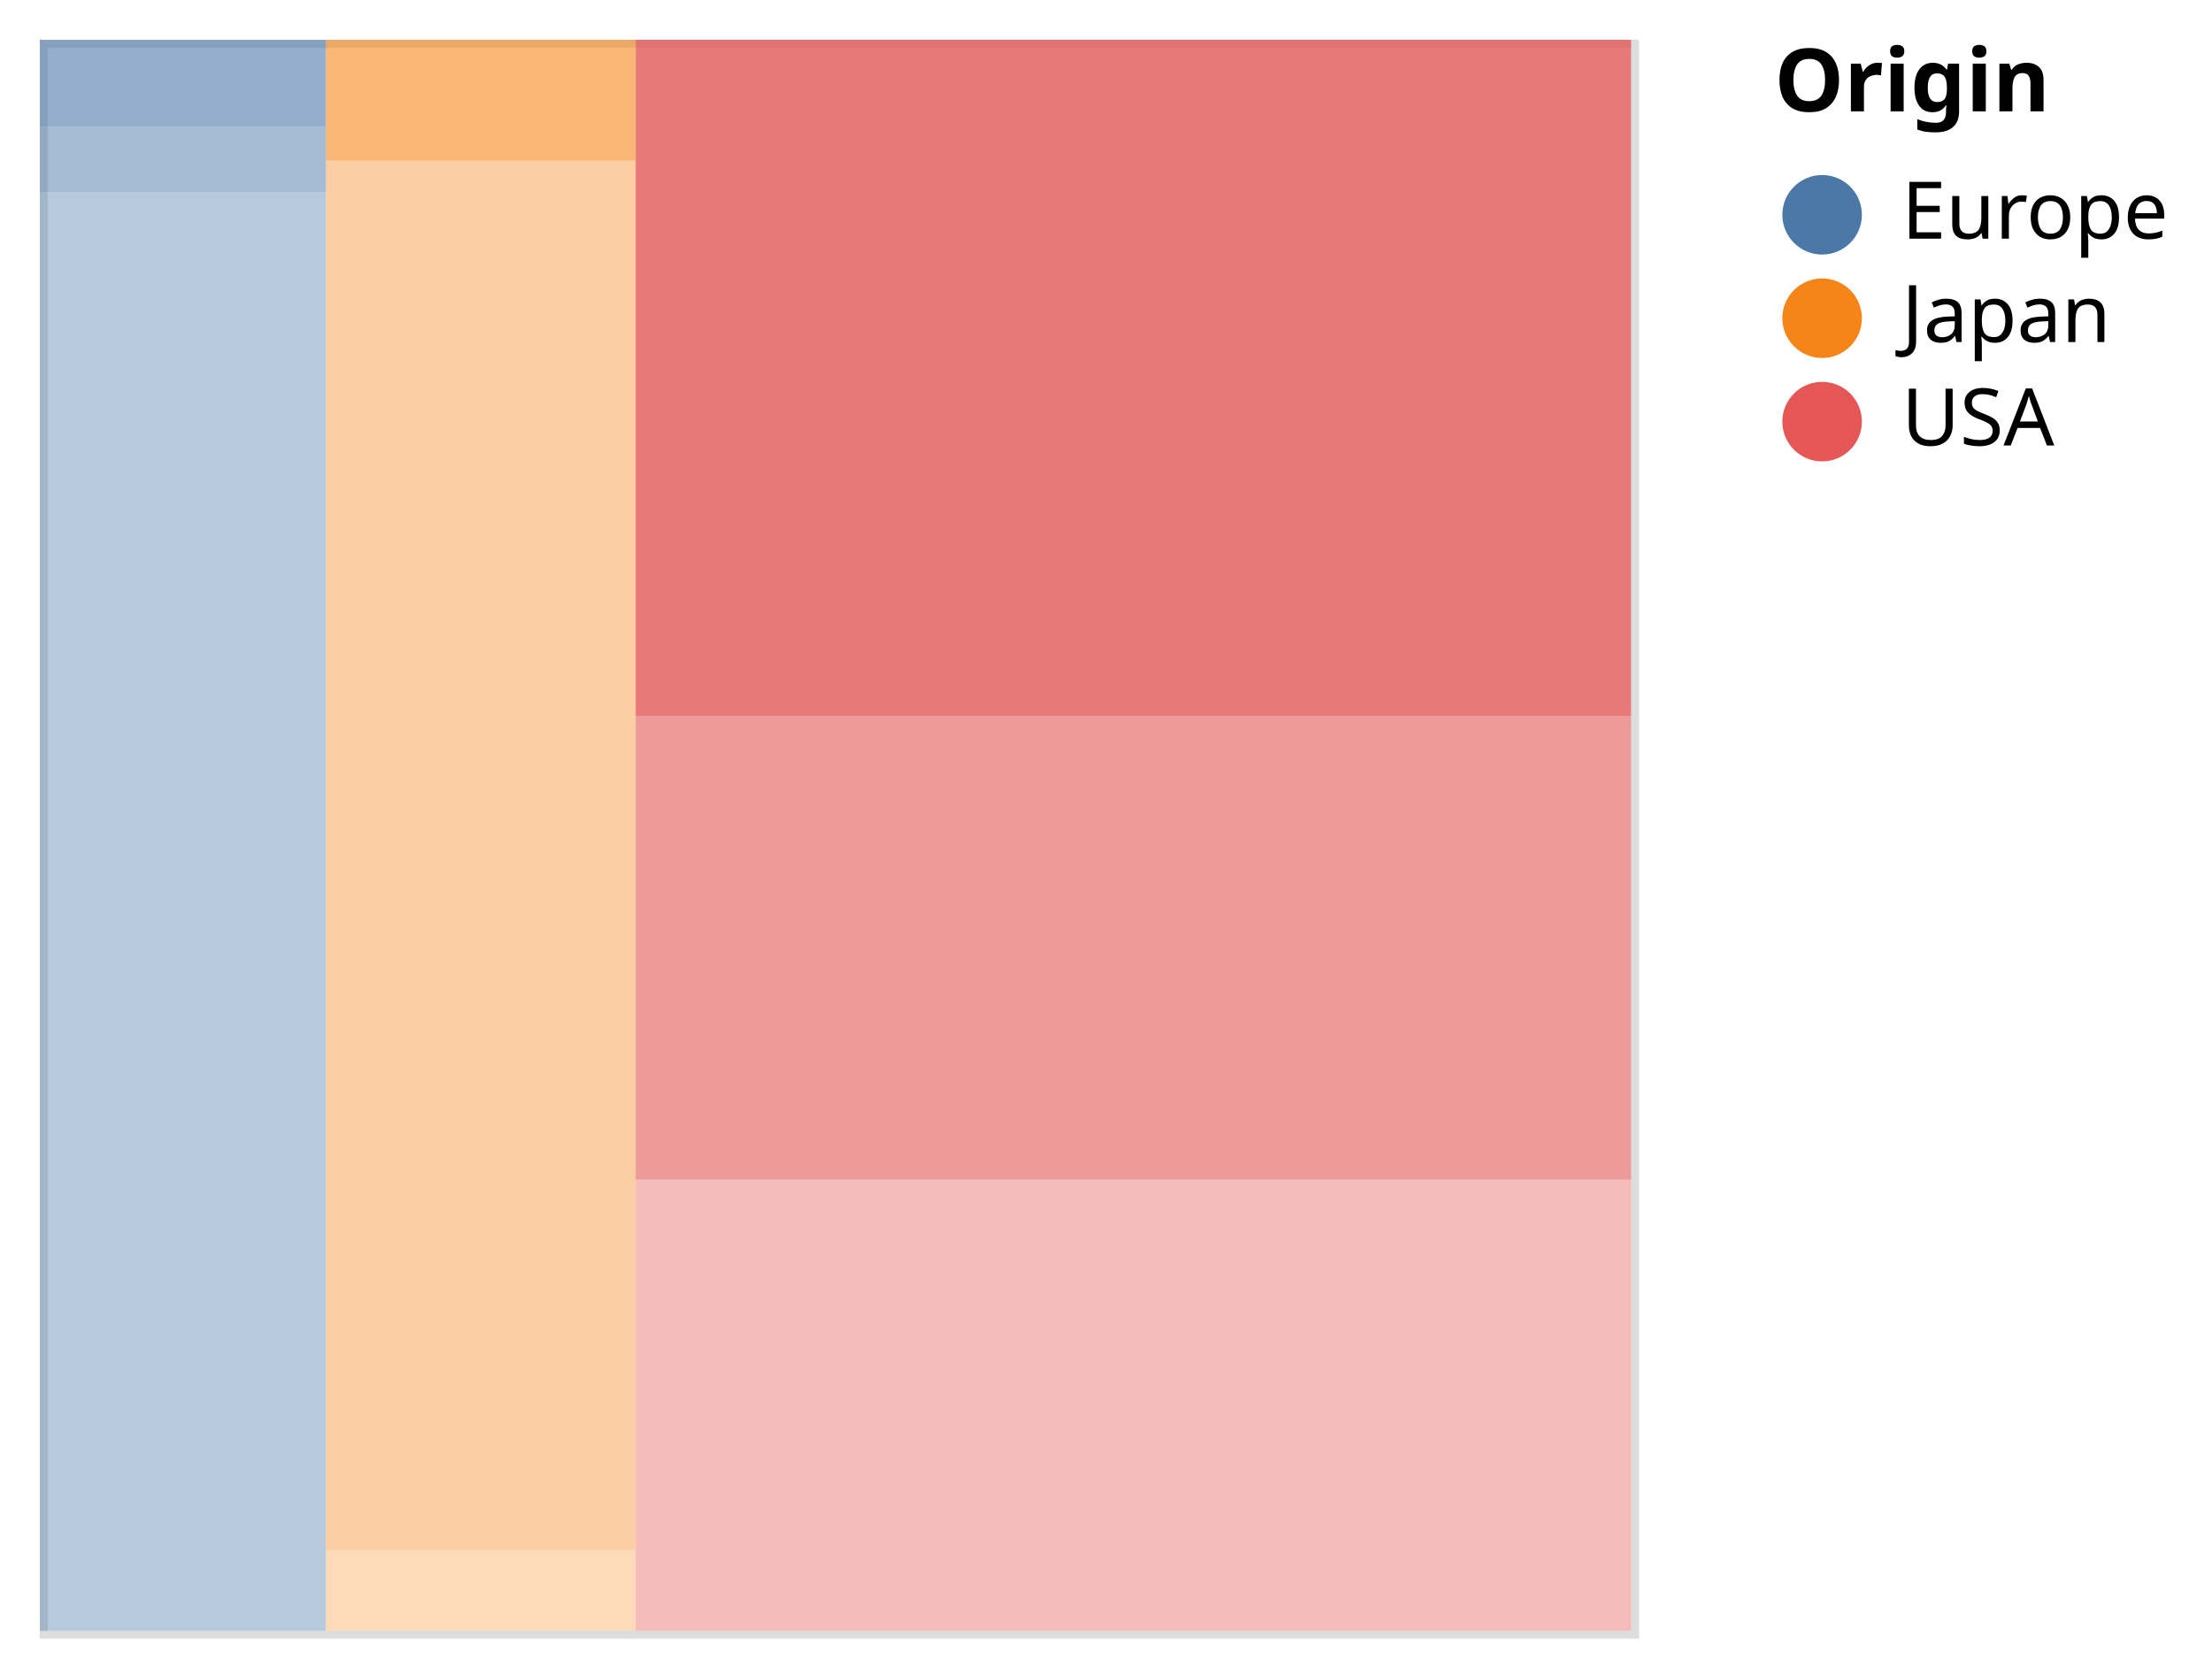
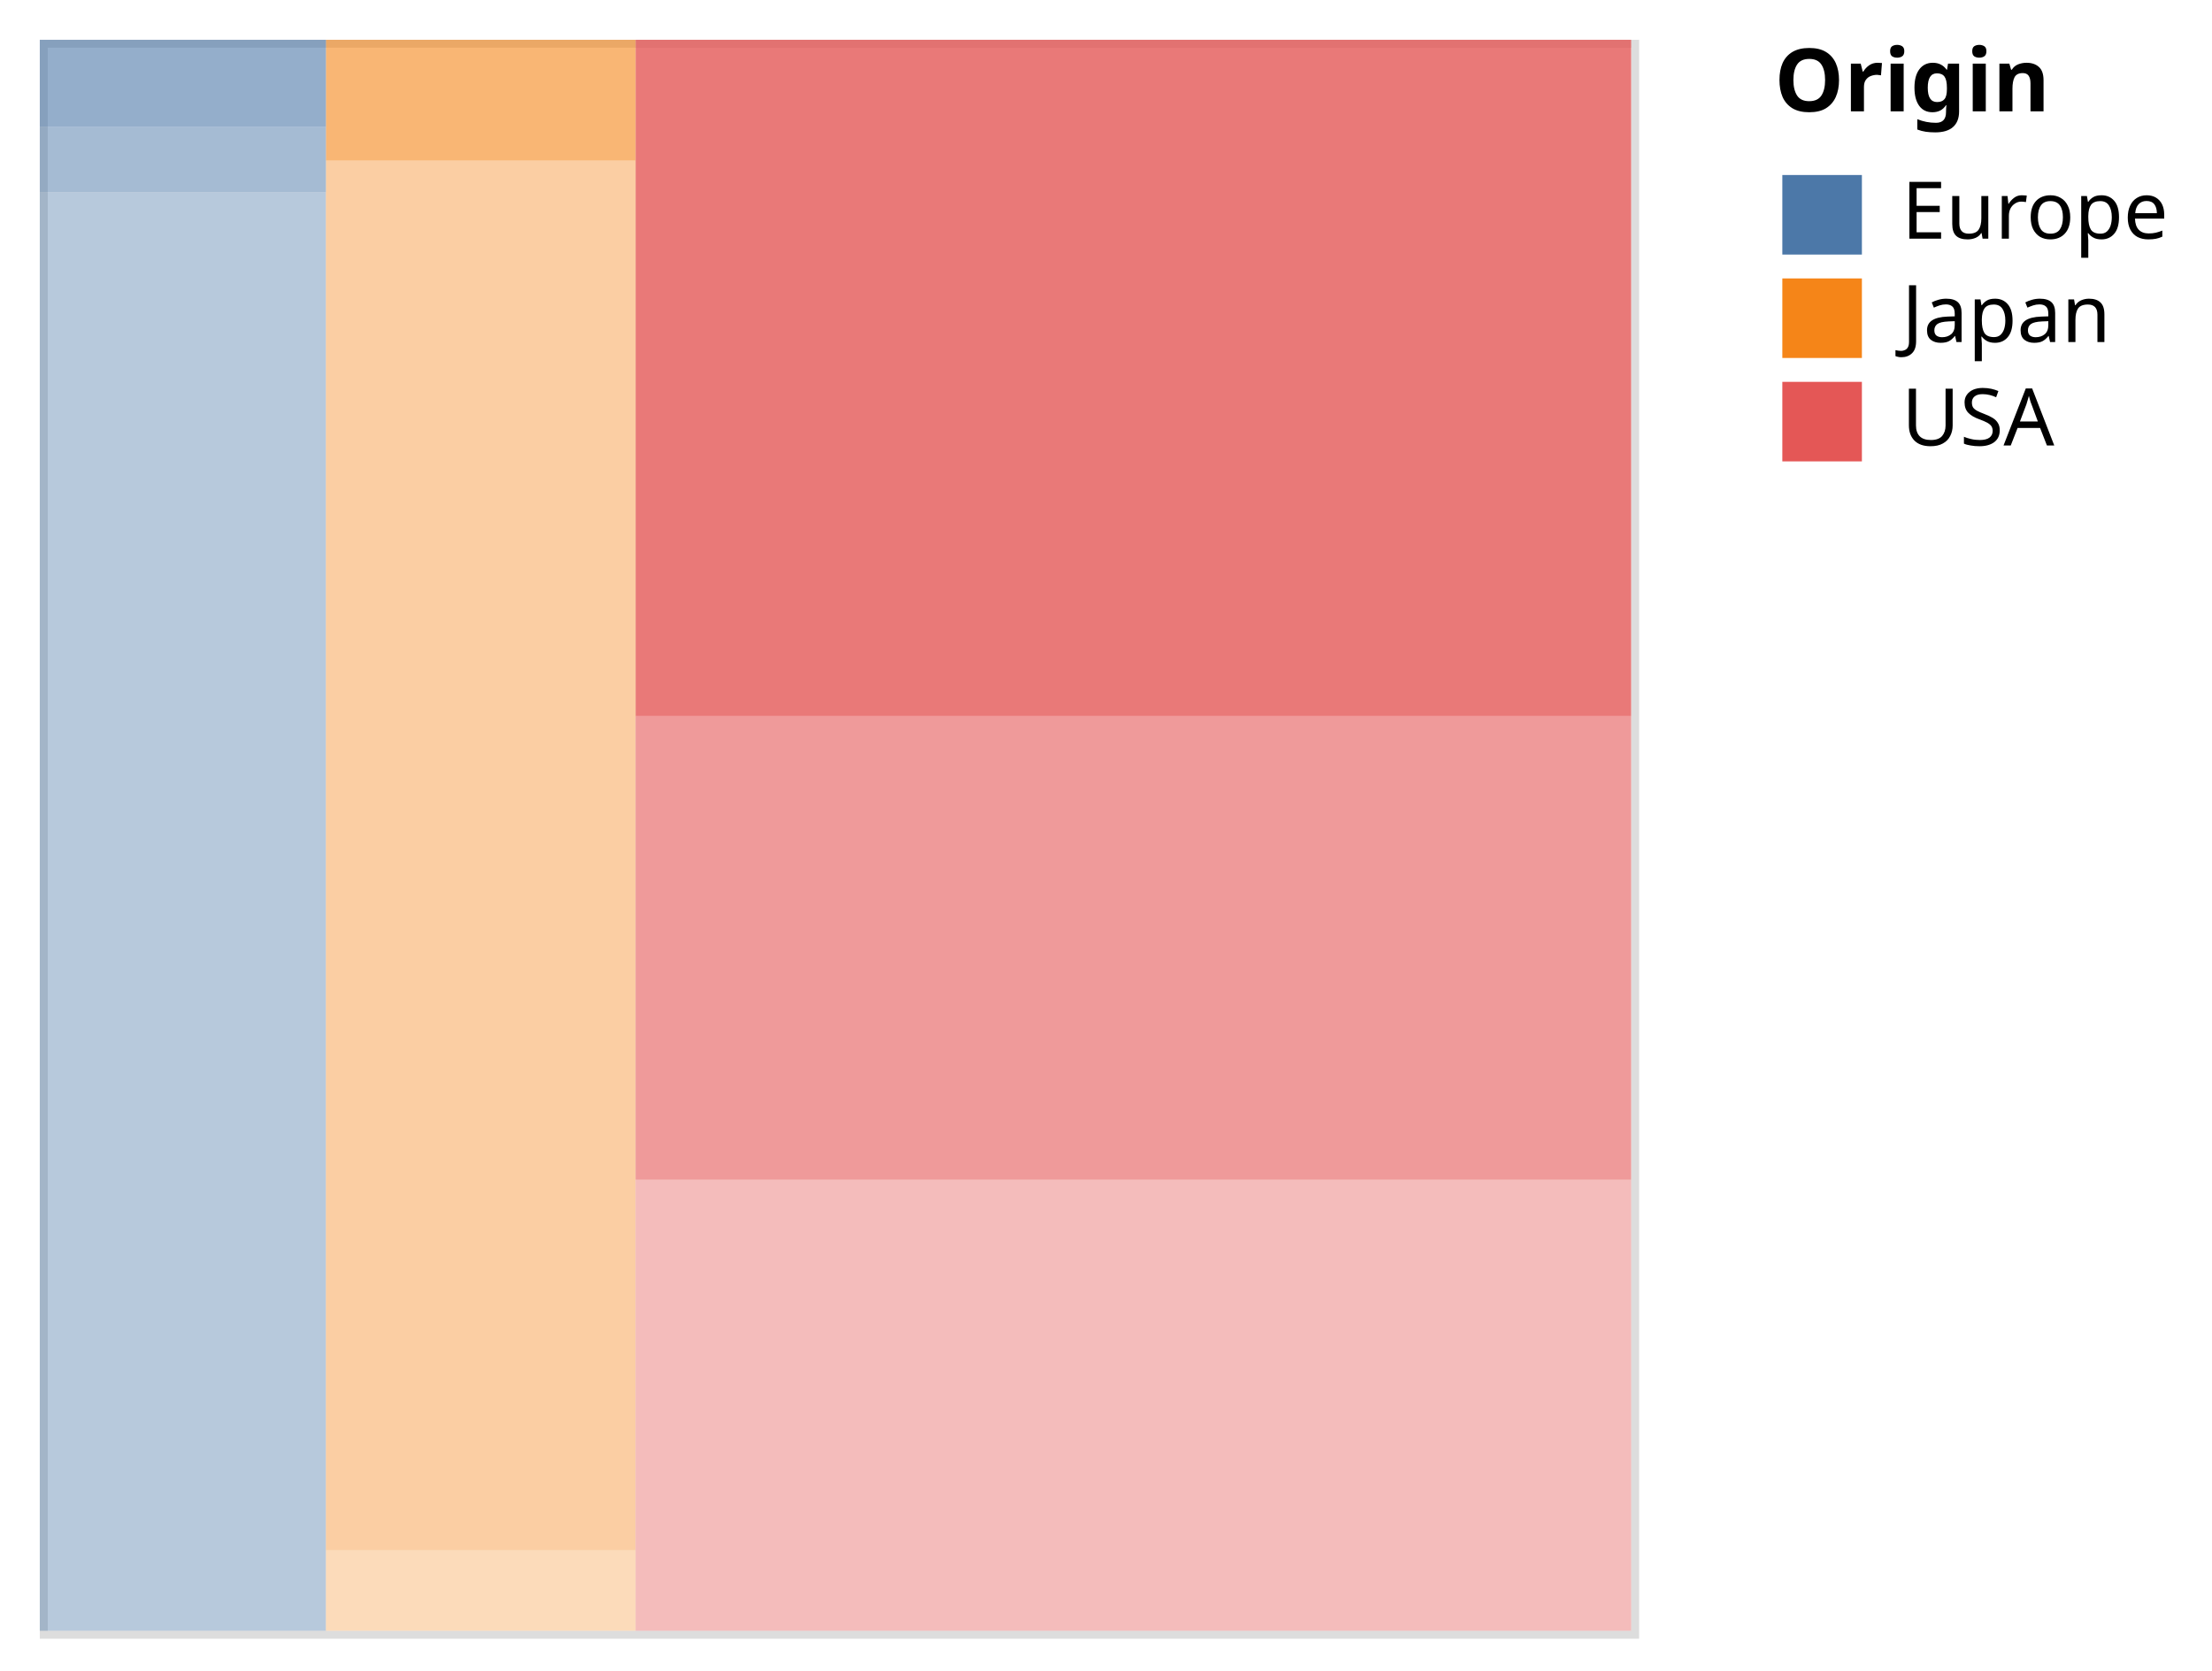
<svg xmlns="http://www.w3.org/2000/svg" class="marks" width="278" height="210" viewBox="0 0 278 210" version="1.1">
  <g transform="translate(5,5)">
    <g class="mark-group role-frame root">
      <g transform="translate(0,0)">
        <path class="background" d="M0.5,0.5h200v200h-200Z" style="fill: none; stroke: #ddd;" />
        <g>
          <g class="mark-rect role-mark marks">
            <path d="M74.877,0h125.123v85.039h-125.123Z" style="fill: #e45756; opacity: 0.8;" />
            <path d="M0,19.178h35.961v180.822h-35.961Z" style="fill: #4c78a8; opacity: 0.4;" />
            <path d="M35.961,15.19h38.916v174.684h-38.916Z" style="fill: #f58518; opacity: 0.4;" />
            <path d="M74.877,85.039h125.123v58.268h-125.123Z" style="fill: #e45756; opacity: 0.6;" />
            <path d="M74.877,143.307h125.123v56.693h-125.123Z" style="fill: #e45756; opacity: 0.4;" />
            <path d="M35.961,189.873h38.916v10.127h-38.916Z" style="fill: #f58518; opacity: 0.3;" />
            <path d="M35.961,0h38.916v15.19h-38.916Z" style="fill: #f58518; opacity: 0.6;" />
            <path d="M0,0h35.961v10.959h-35.961Z" style="fill: #4c78a8; opacity: 0.6;" />
            <path d="M0,10.959h35.961v8.219h-35.961Z" style="fill: #4c78a8; opacity: 0.5;" />
          </g>
          <g class="mark-group role-legend">
            <g transform="translate(218,0)">
              <path class="background" d="M0,0h50v53h-50Z" style="pointer-events: none; fill: none;" />
              <g>
                <g class="mark-group role-legend-entry">
                  <g transform="translate(0,16)">
                    <path class="background" d="M0,0h0v0h0Z" style="pointer-events: none; fill: none;" />
                    <g>
                      <g class="mark-group role-scope">
                        <g transform="translate(0,0)">
                          <path class="background" d="M0,0h50v11h-50Z" style="pointer-events: none; fill: none; opacity: 1;" />
                          <g>
                            <g class="mark-symbol role-legend-symbol" style="pointer-events: none;">
-                               <path transform="translate(6,6)" d="M5,0A5,5,0,1,1,-5,0A5,5,0,1,1,5,0" style="fill: #4c78a8; stroke-width: 1.5; opacity: 1;" />
+                               <path transform="translate(6,6)" d="M-5,-5h10v10h-10Z" style="fill: #4c78a8; stroke-width: 1.5; opacity: 1;" />
                            </g>
                            <g class="mark-text role-legend-label" style="pointer-events: none;">
                              <text text-anchor="start" transform="translate(16,9)" style="font-family: sans-serif; font-size: 10px; fill: #000; opacity: 1;">Europe</text>
                            </g>
                          </g>
                        </g>
                        <g transform="translate(0,13)">
                          <path class="background" d="M0,0h50v11h-50Z" style="pointer-events: none; fill: none; opacity: 1;" />
                          <g>
                            <g class="mark-symbol role-legend-symbol" style="pointer-events: none;">
-                               <path transform="translate(6,6)" d="M5,0A5,5,0,1,1,-5,0A5,5,0,1,1,5,0" style="fill: #f58518; stroke-width: 1.5; opacity: 1;" />
+                               <path transform="translate(6,6)" d="M-5,-5h10v10h-10Z" style="fill: #f58518; stroke-width: 1.5; opacity: 1;" />
                            </g>
                            <g class="mark-text role-legend-label" style="pointer-events: none;">
                              <text text-anchor="start" transform="translate(16,9)" style="font-family: sans-serif; font-size: 10px; fill: #000; opacity: 1;">Japan</text>
                            </g>
                          </g>
                        </g>
                        <g transform="translate(0,26)">
                          <path class="background" d="M0,0h50v11h-50Z" style="pointer-events: none; fill: none; opacity: 1;" />
                          <g>
                            <g class="mark-symbol role-legend-symbol" style="pointer-events: none;">
-                               <path transform="translate(6,6)" d="M5,0A5,5,0,1,1,-5,0A5,5,0,1,1,5,0" style="fill: #e45756; stroke-width: 1.5; opacity: 1;" />
+                               <path transform="translate(6,6)" d="M-5,-5h10v10h-10Z" style="fill: #e45756; stroke-width: 1.5; opacity: 1;" />
                            </g>
                            <g class="mark-text role-legend-label" style="pointer-events: none;">
                              <text text-anchor="start" transform="translate(16,9)" style="font-family: sans-serif; font-size: 10px; fill: #000; opacity: 1;">USA</text>
                            </g>
                          </g>
                        </g>
                      </g>
                    </g>
                  </g>
                </g>
                <g class="mark-text role-legend-title" style="pointer-events: none;">
                  <text text-anchor="start" transform="translate(0,9)" style="font-family: sans-serif; font-size: 11px; font-weight: bold; fill: #000; opacity: 1;">Origin</text>
                </g>
              </g>
            </g>
          </g>
        </g>
      </g>
    </g>
  </g>
</svg>
